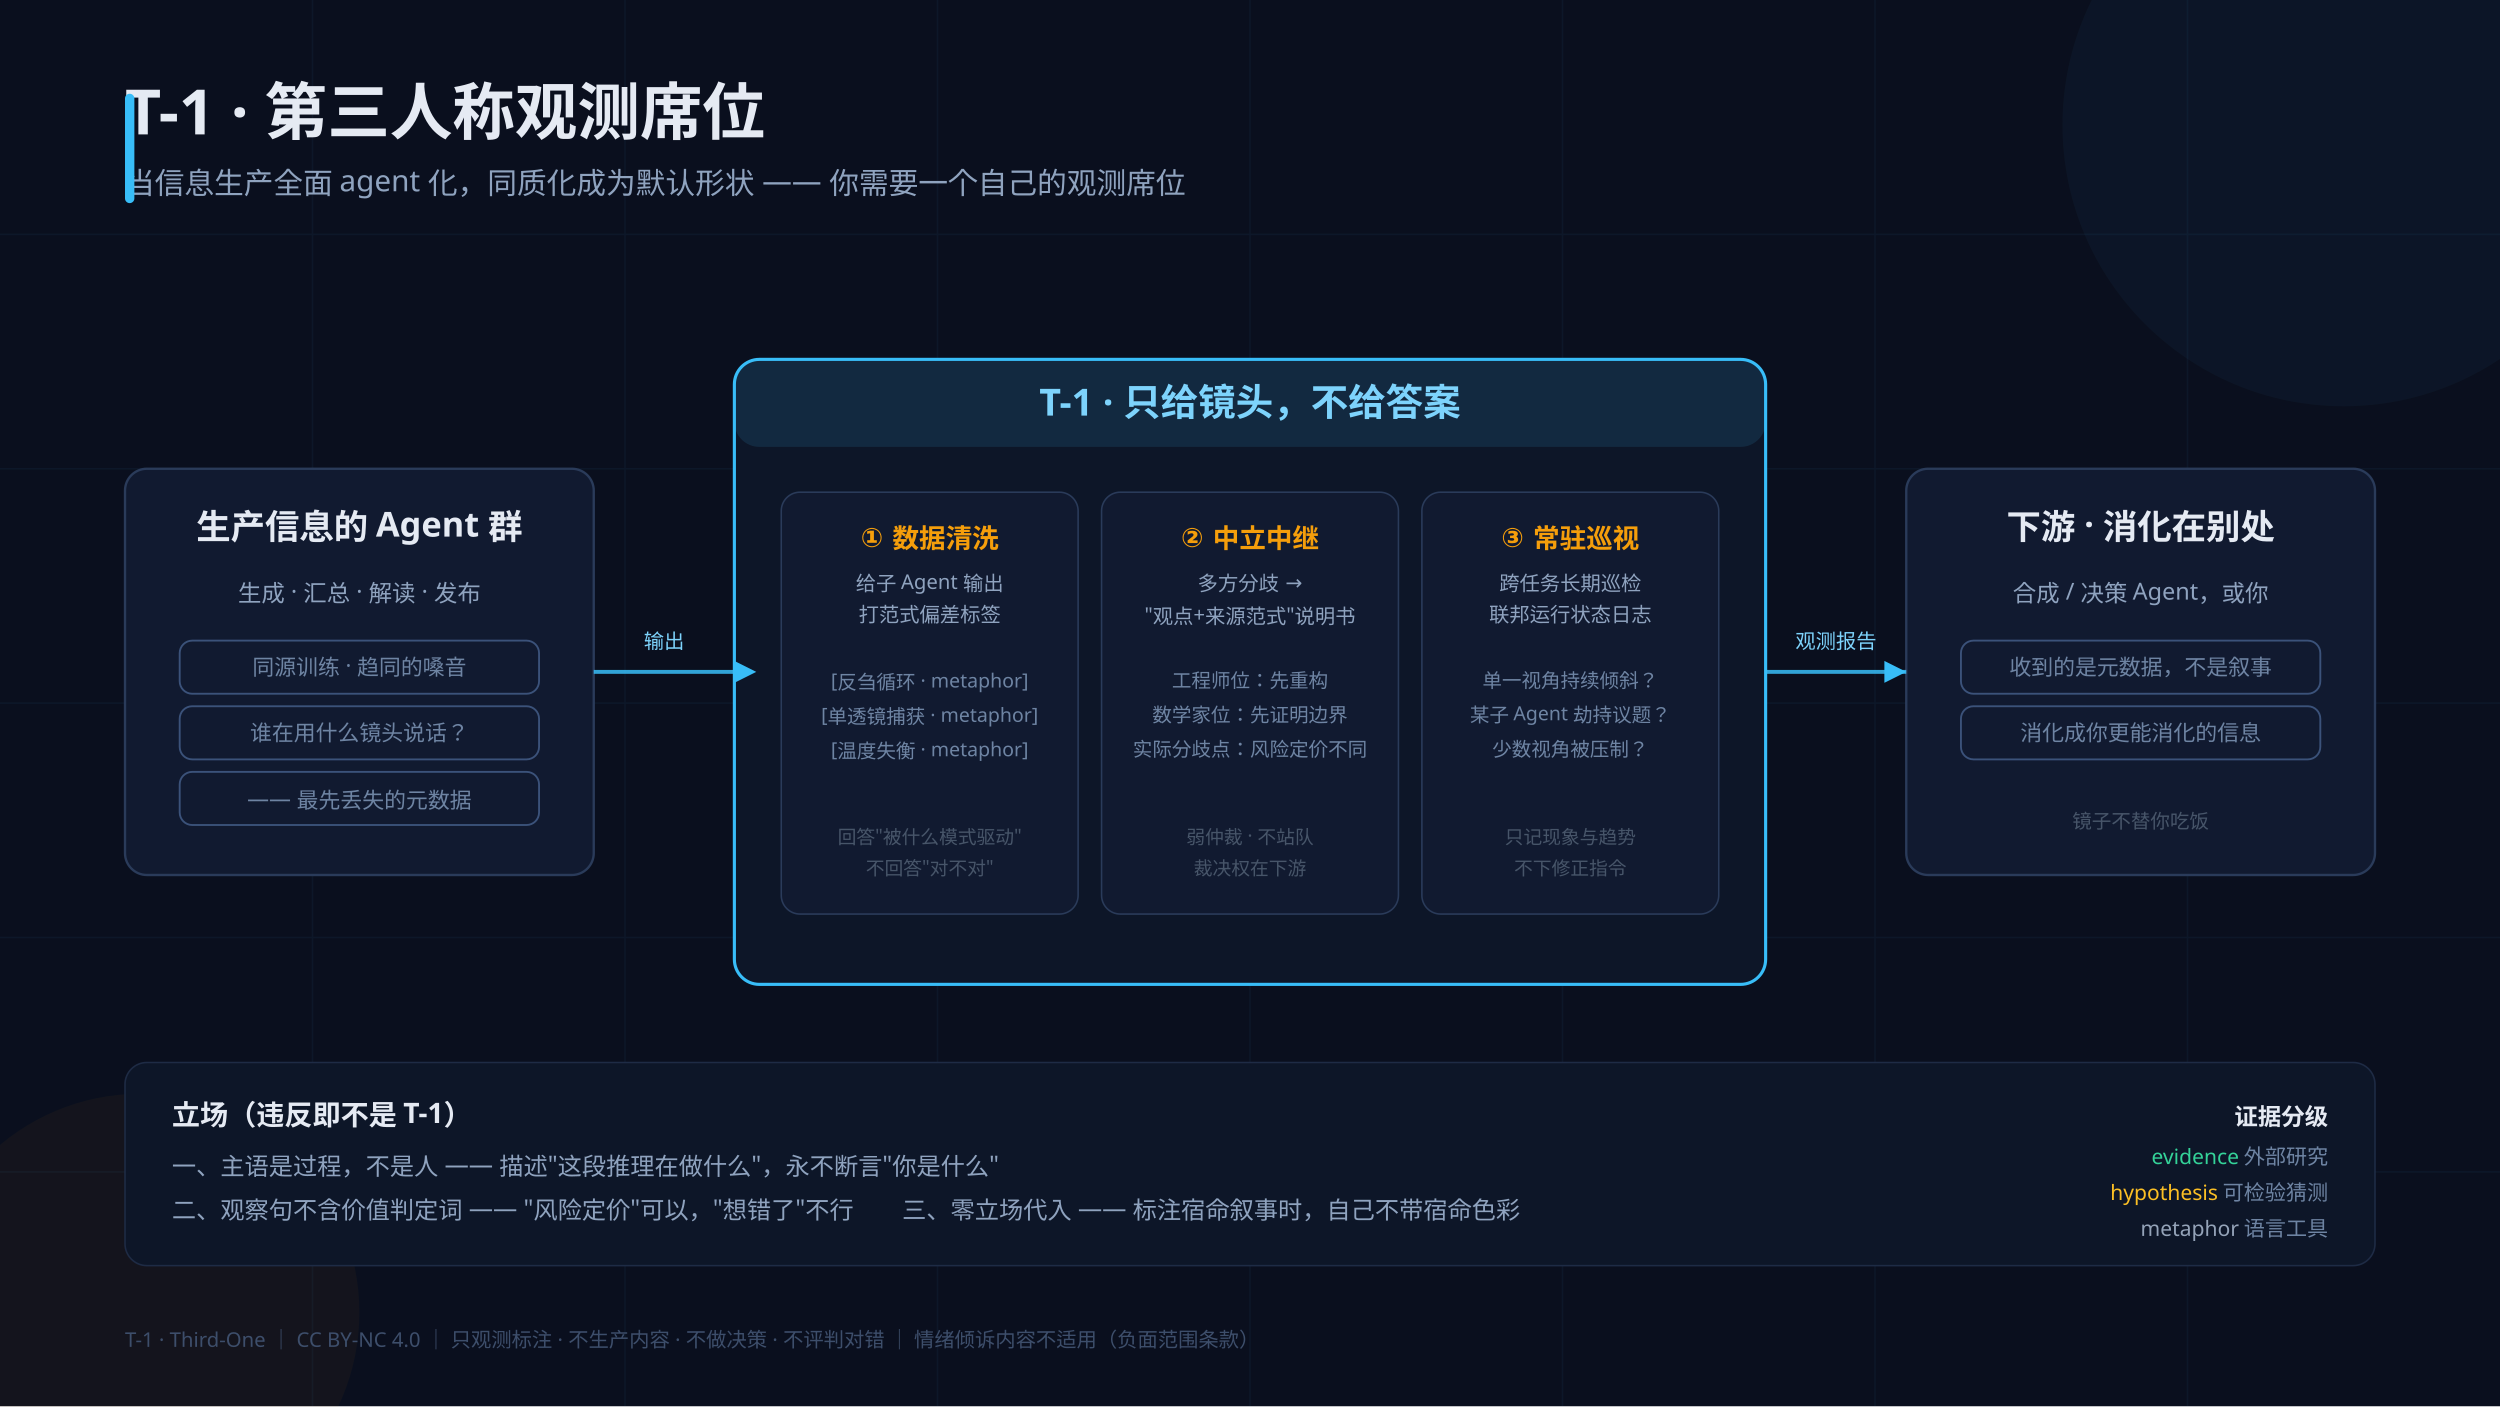
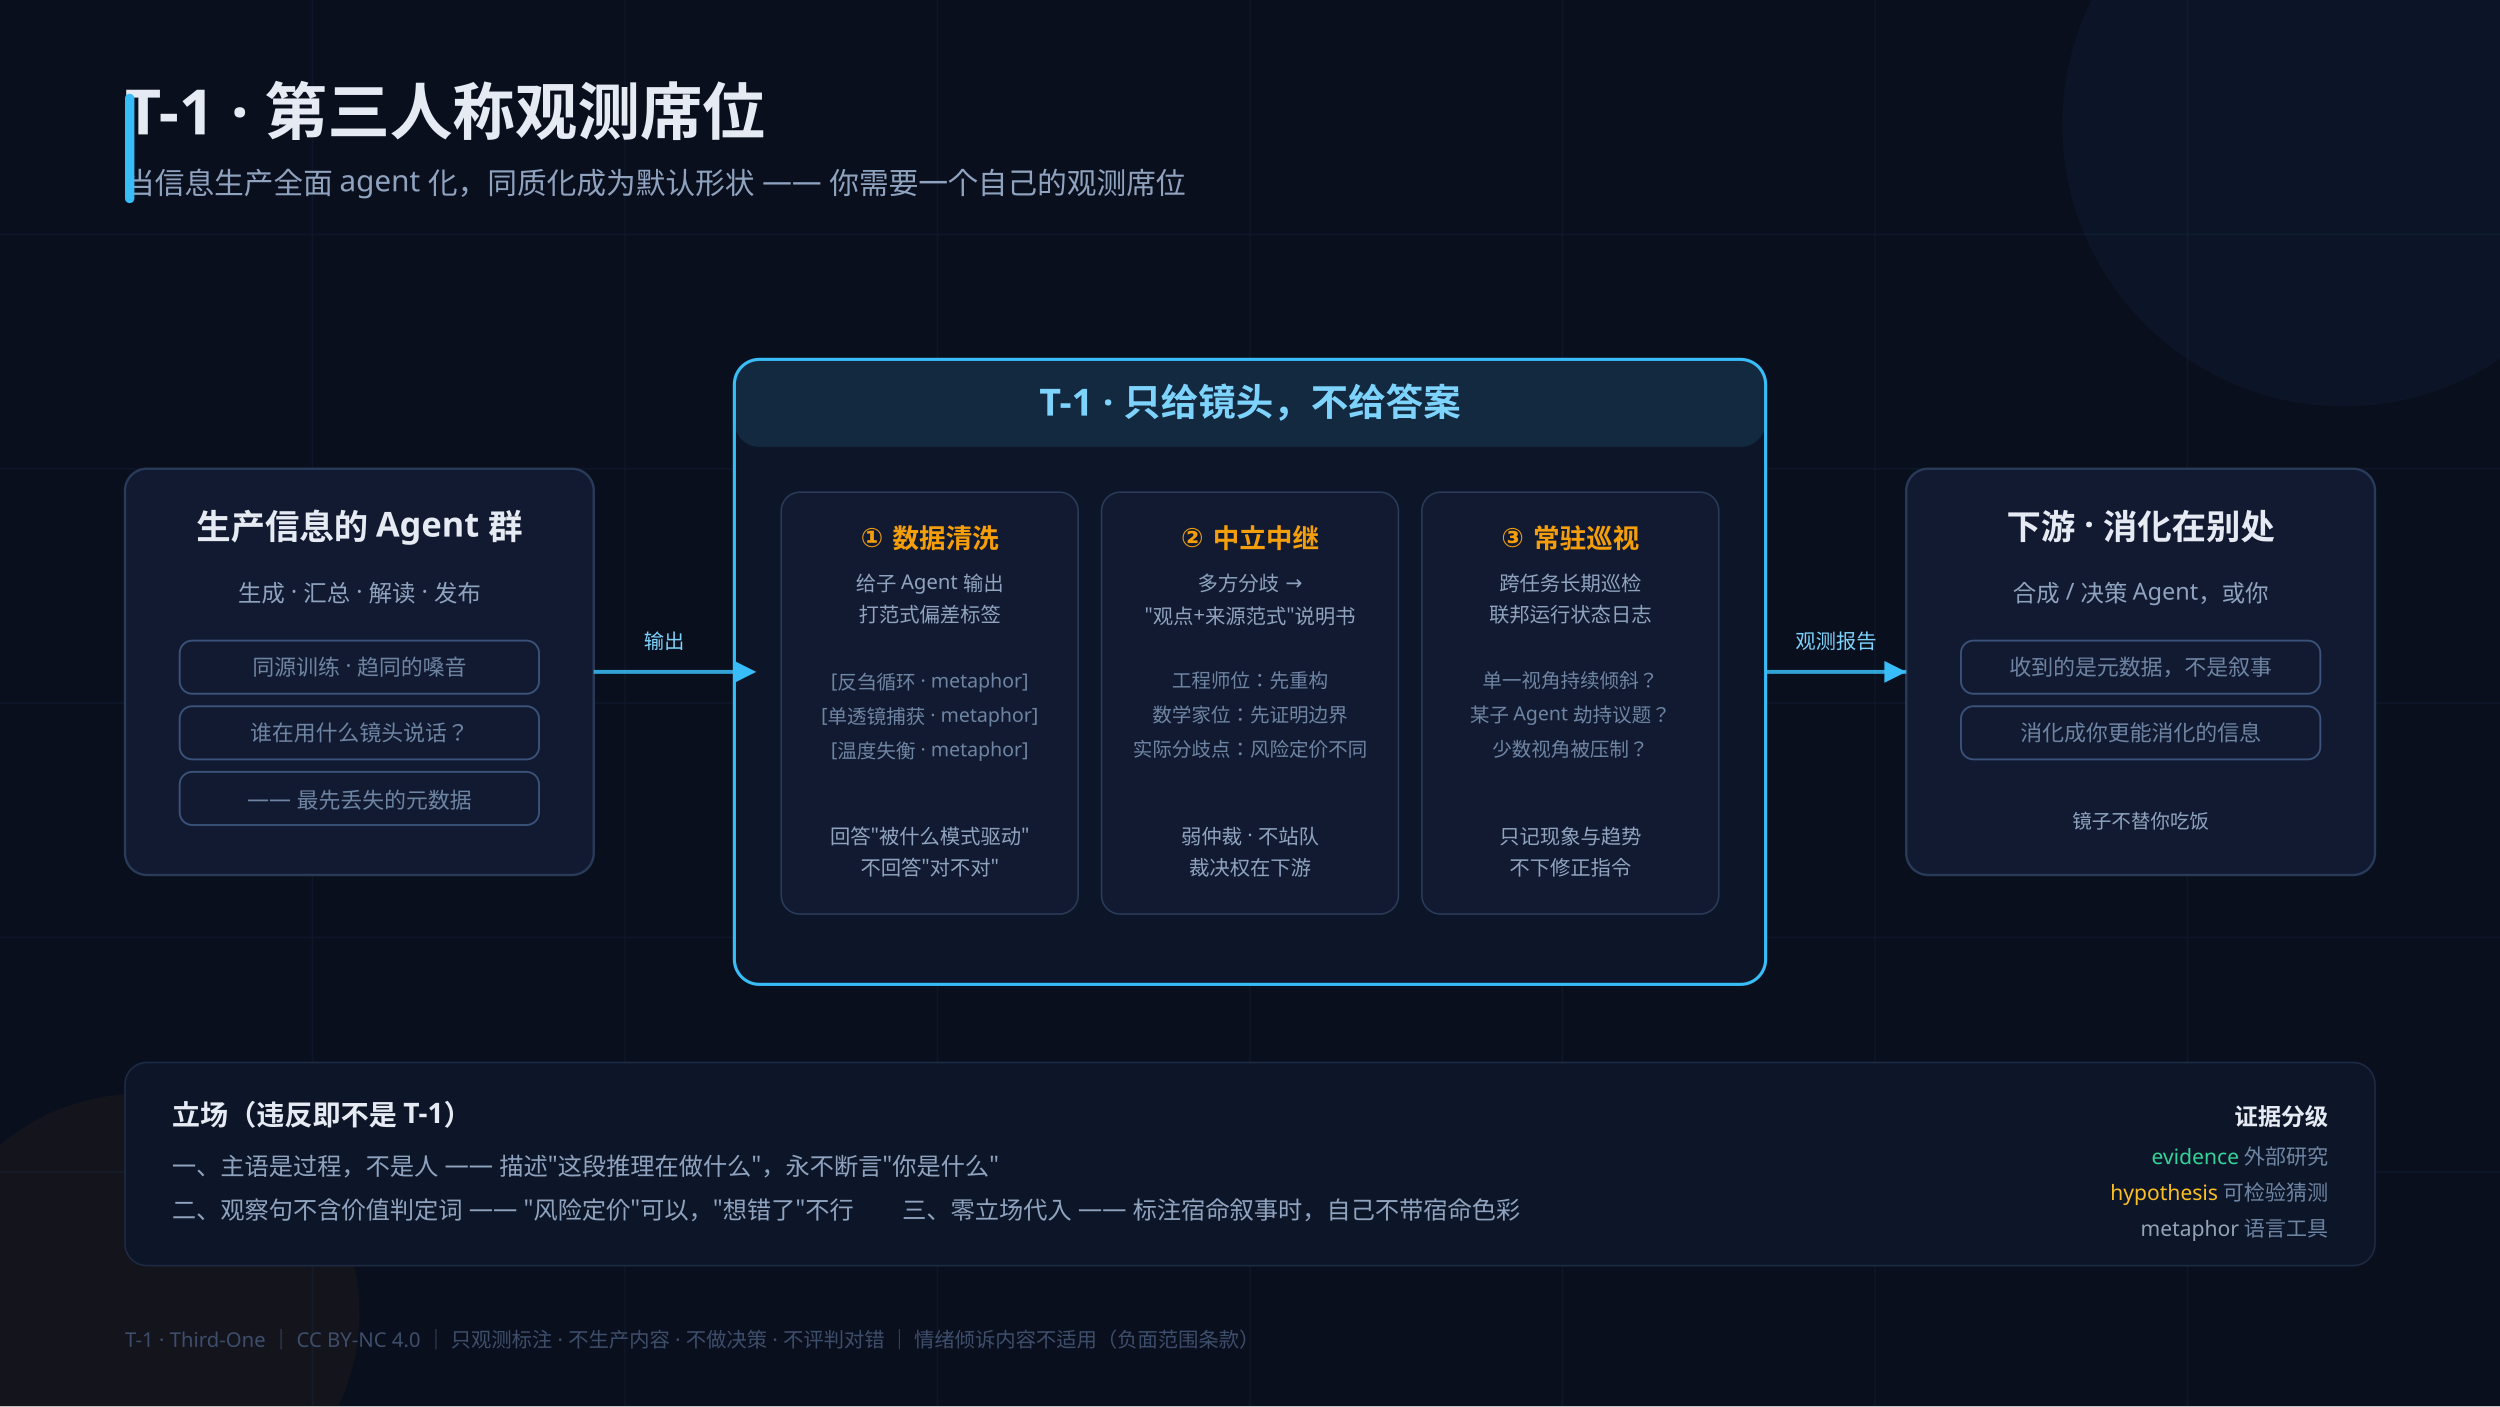
<svg xmlns="http://www.w3.org/2000/svg" width="1600" height="900" viewBox="0 0 1600 900" font-family="'PingFang SC','Microsoft YaHei','Noto Sans SC',sans-serif">
  <rect width="1600" height="900" fill="#0A0F1E" />
  <g opacity="0.05" stroke="#38BDF8" stroke-width="1">
    <path d="M0 150 H1600 M0 300 H1600 M0 450 H1600 M0 600 H1600 M0 750 H1600" />
    <path d="M200 0 V900 M400 0 V900 M600 0 V900 M800 0 V900 M1000 0 V900 M1200 0 V900 M1400 0 V900" />
  </g>
  <circle cx="1500" cy="80" r="180" fill="#38BDF8" opacity="0.04" />
  <circle cx="90" cy="840" r="140" fill="#F59E0B" opacity="0.04" />
  <text x="80" y="86" fill="#E5EAF3" font-size="40" font-weight="700">T-1 · 第三人称观测席位</text>
  <text x="80" y="124" fill="#8FA3BF" font-size="19">当信息生产全面 agent 化，同质化成为默认形状 —— 你需要一个自己的观测席位</text>
  <rect x="80" y="60" width="6" height="70" rx="3" fill="#38BDF8" />
  <g>
    <rect x="80" y="300" width="300" height="260" rx="14" fill="#111A30" stroke="#2A3B5A" stroke-width="1.5" />
    <text x="230" y="345" fill="#E5EAF3" font-size="22" font-weight="600" text-anchor="middle">生产信息的 Agent 群</text>
    <g fill="#8FA3BF" font-size="15" text-anchor="middle">
      <text x="230" y="385">生成 · 汇总 · 解读 · 发布</text>
    </g>
    <g stroke="#3B527A" stroke-width="1.2" fill="none">
      <rect x="115" y="410" width="230" height="34" rx="8" />
      <rect x="115" y="452" width="230" height="34" rx="8" />
      <rect x="115" y="494" width="230" height="34" rx="8" />
    </g>
    <g fill="#6E84A3" font-size="14" text-anchor="middle">
      <text x="230" y="432">同源训练 · 趋同的嗓音</text>
      <text x="230" y="474">谁在用什么镜头说话？</text>
      <text x="230" y="516">—— 最先丢失的元数据</text>
    </g>
  </g>
  <g>
    <rect x="470" y="230" width="660" height="400" rx="16" fill="#0D1628" stroke="#38BDF8" stroke-width="2" />
    <rect x="470" y="230" width="660" height="56" rx="16" fill="#38BDF8" opacity="0.12" />
    <text x="800" y="266" fill="#7DD3FC" font-size="24" font-weight="700" text-anchor="middle">T-1 · 只给镜头，不给答案</text>
    <g>
      <rect x="500" y="315" width="190" height="270" rx="12" fill="#111A30" stroke="#2A3B5A" />
      <text x="595" y="350" fill="#F59E0B" font-size="17" font-weight="600" text-anchor="middle">① 数据清洗</text>
      <text x="595" y="378" fill="#8FA3BF" font-size="13" text-anchor="middle">给子 Agent 输出</text>
      <text x="595" y="398" fill="#8FA3BF" font-size="13" text-anchor="middle">打范式偏差标签</text>
      <g fill="#6E84A3" font-size="12.5" text-anchor="middle">
        <text x="595" y="440">[反刍循环 · metaphor]</text>
        <text x="595" y="462">[单透镜捕获 · metaphor]</text>
        <text x="595" y="484">[温度失衡 · metaphor]</text>
      </g>
-       <text x="595" y="540" fill="#475569" font-size="12" text-anchor="middle">回答"被什么模式驱动"</text>
-       <text x="595" y="560" fill="#475569" font-size="12" text-anchor="middle">不回答"对不对"</text>
+       <text x="595" y="540" fill="#8FA3BF" font-size="13" text-anchor="middle">回答"被什么模式驱动"</text>
+       <text x="595" y="560" fill="#8FA3BF" font-size="13" text-anchor="middle">不回答"对不对"</text>
    </g>
    <g>
      <rect x="705" y="315" width="190" height="270" rx="12" fill="#111A30" stroke="#2A3B5A" />
      <text x="800" y="350" fill="#F59E0B" font-size="17" font-weight="600" text-anchor="middle">② 中立中继</text>
      <text x="800" y="378" fill="#8FA3BF" font-size="13" text-anchor="middle">多方分歧 →</text>
      <text x="800" y="398" fill="#8FA3BF" font-size="13" text-anchor="middle">"观点+来源范式"说明书</text>
      <g fill="#6E84A3" font-size="12.5" text-anchor="middle">
        <text x="800" y="440">工程师位：先重构</text>
        <text x="800" y="462">数学家位：先证明边界</text>
        <text x="800" y="484">实际分歧点：风险定价不同</text>
      </g>
-       <text x="800" y="540" fill="#475569" font-size="12" text-anchor="middle">弱仲裁 · 不站队</text>
-       <text x="800" y="560" fill="#475569" font-size="12" text-anchor="middle">裁决权在下游</text>
+       <text x="800" y="540" fill="#8FA3BF" font-size="13" text-anchor="middle">弱仲裁 · 不站队</text>
+       <text x="800" y="560" fill="#8FA3BF" font-size="13" text-anchor="middle">裁决权在下游</text>
    </g>
    <g>
      <rect x="910" y="315" width="190" height="270" rx="12" fill="#111A30" stroke="#2A3B5A" />
      <text x="1005" y="350" fill="#F59E0B" font-size="17" font-weight="600" text-anchor="middle">③ 常驻巡视</text>
      <text x="1005" y="378" fill="#8FA3BF" font-size="13" text-anchor="middle">跨任务长期巡检</text>
      <text x="1005" y="398" fill="#8FA3BF" font-size="13" text-anchor="middle">联邦运行状态日志</text>
      <g fill="#6E84A3" font-size="12.5" text-anchor="middle">
        <text x="1005" y="440">单一视角持续倾斜？</text>
        <text x="1005" y="462">某子 Agent 劫持议题？</text>
        <text x="1005" y="484">少数视角被压制？</text>
      </g>
-       <text x="1005" y="540" fill="#475569" font-size="12" text-anchor="middle">只记现象与趋势</text>
-       <text x="1005" y="560" fill="#475569" font-size="12" text-anchor="middle">不下修正指令</text>
+       <text x="1005" y="540" fill="#8FA3BF" font-size="13" text-anchor="middle">只记现象与趋势</text>
+       <text x="1005" y="560" fill="#8FA3BF" font-size="13" text-anchor="middle">不下修正指令</text>
    </g>
  </g>
  <g>
    <rect x="1220" y="300" width="300" height="260" rx="14" fill="#111A30" stroke="#2A3B5A" stroke-width="1.5" />
    <text x="1370" y="345" fill="#E5EAF3" font-size="22" font-weight="600" text-anchor="middle">下游 · 消化在别处</text>
    <g fill="#8FA3BF" font-size="15" text-anchor="middle">
      <text x="1370" y="385">合成 / 决策 Agent，或你</text>
    </g>
    <g stroke="#3B527A" stroke-width="1.2" fill="none">
      <rect x="1255" y="410" width="230" height="34" rx="8" />
      <rect x="1255" y="452" width="230" height="34" rx="8" />
    </g>
    <g fill="#6E84A3" font-size="14" text-anchor="middle">
      <text x="1370" y="432">收到的是元数据，不是叙事</text>
      <text x="1370" y="474">消化成你更能消化的信息</text>
    </g>
-     <text x="1370" y="530" fill="#475569" font-size="12.5" text-anchor="middle">镜子不替你吃饭</text>
+     <text x="1370" y="530" fill="#8FA3BF" font-size="12.5" text-anchor="middle">镜子不替你吃饭</text>
  </g>
  <g stroke="#38BDF8" stroke-width="2.5" fill="none" opacity="0.85">
    <path d="M380 430 H470" />
    <path d="M1130 430 H1220" />
  </g>
  <g fill="#38BDF8">
    <path d="M470 430 l-14 -7 v14 Z" transform="translate(14,0)" />
    <path d="M1220 430 l-14 -7 v14 Z" />
  </g>
  <g fill="#7DD3FC" font-size="13" text-anchor="middle">
    <text x="425" y="415">输出</text>
    <text x="1175" y="415">观测报告</text>
  </g>
  <rect x="80" y="680" width="1440" height="130" rx="14" fill="#0D1628" stroke="#1E2B45" />
  <text x="110" y="720" fill="#E5EAF3" font-size="18" font-weight="600">立场（违反即不是 T-1）</text>
  <g fill="#8FA3BF" font-size="15.5">
    <text x="110" y="752">一、主语是过程，不是人 —— 描述"这段推理在做什么"，永不断言"你是什么"</text>
    <text x="110" y="780">二、观察句不含价值判定词 —— "风险定价"可以，"想错了"不行　　三、零立场代入 —— 标注宿命叙事时，自己不带宿命色彩</text>
  </g>
  <g text-anchor="end">
    <text x="1490" y="720" fill="#E5EAF3" font-size="15" font-weight="600">证据分级</text>
    <g font-size="13.5">
      <text x="1490" y="745" fill="#6E84A3">
        <tspan fill="#34D399">evidence</tspan> 外部研究</text>
      <text x="1490" y="768" fill="#6E84A3">
        <tspan fill="#FBBF24">hypothesis</tspan> 可检验猜测</text>
      <text x="1490" y="791" fill="#6E84A3">
        <tspan fill="#94A3B8">metaphor</tspan> 语言工具</text>
    </g>
  </g>
  <text x="80" y="862" fill="#3D4E6B" font-size="13">T-1 · Third-One ｜ CC BY-NC 4.0 ｜ 只观测标注 · 不生产内容 · 不做决策 · 不评判对错 ｜ 情绪倾诉内容不适用（负面范围条款）</text>
</svg>
